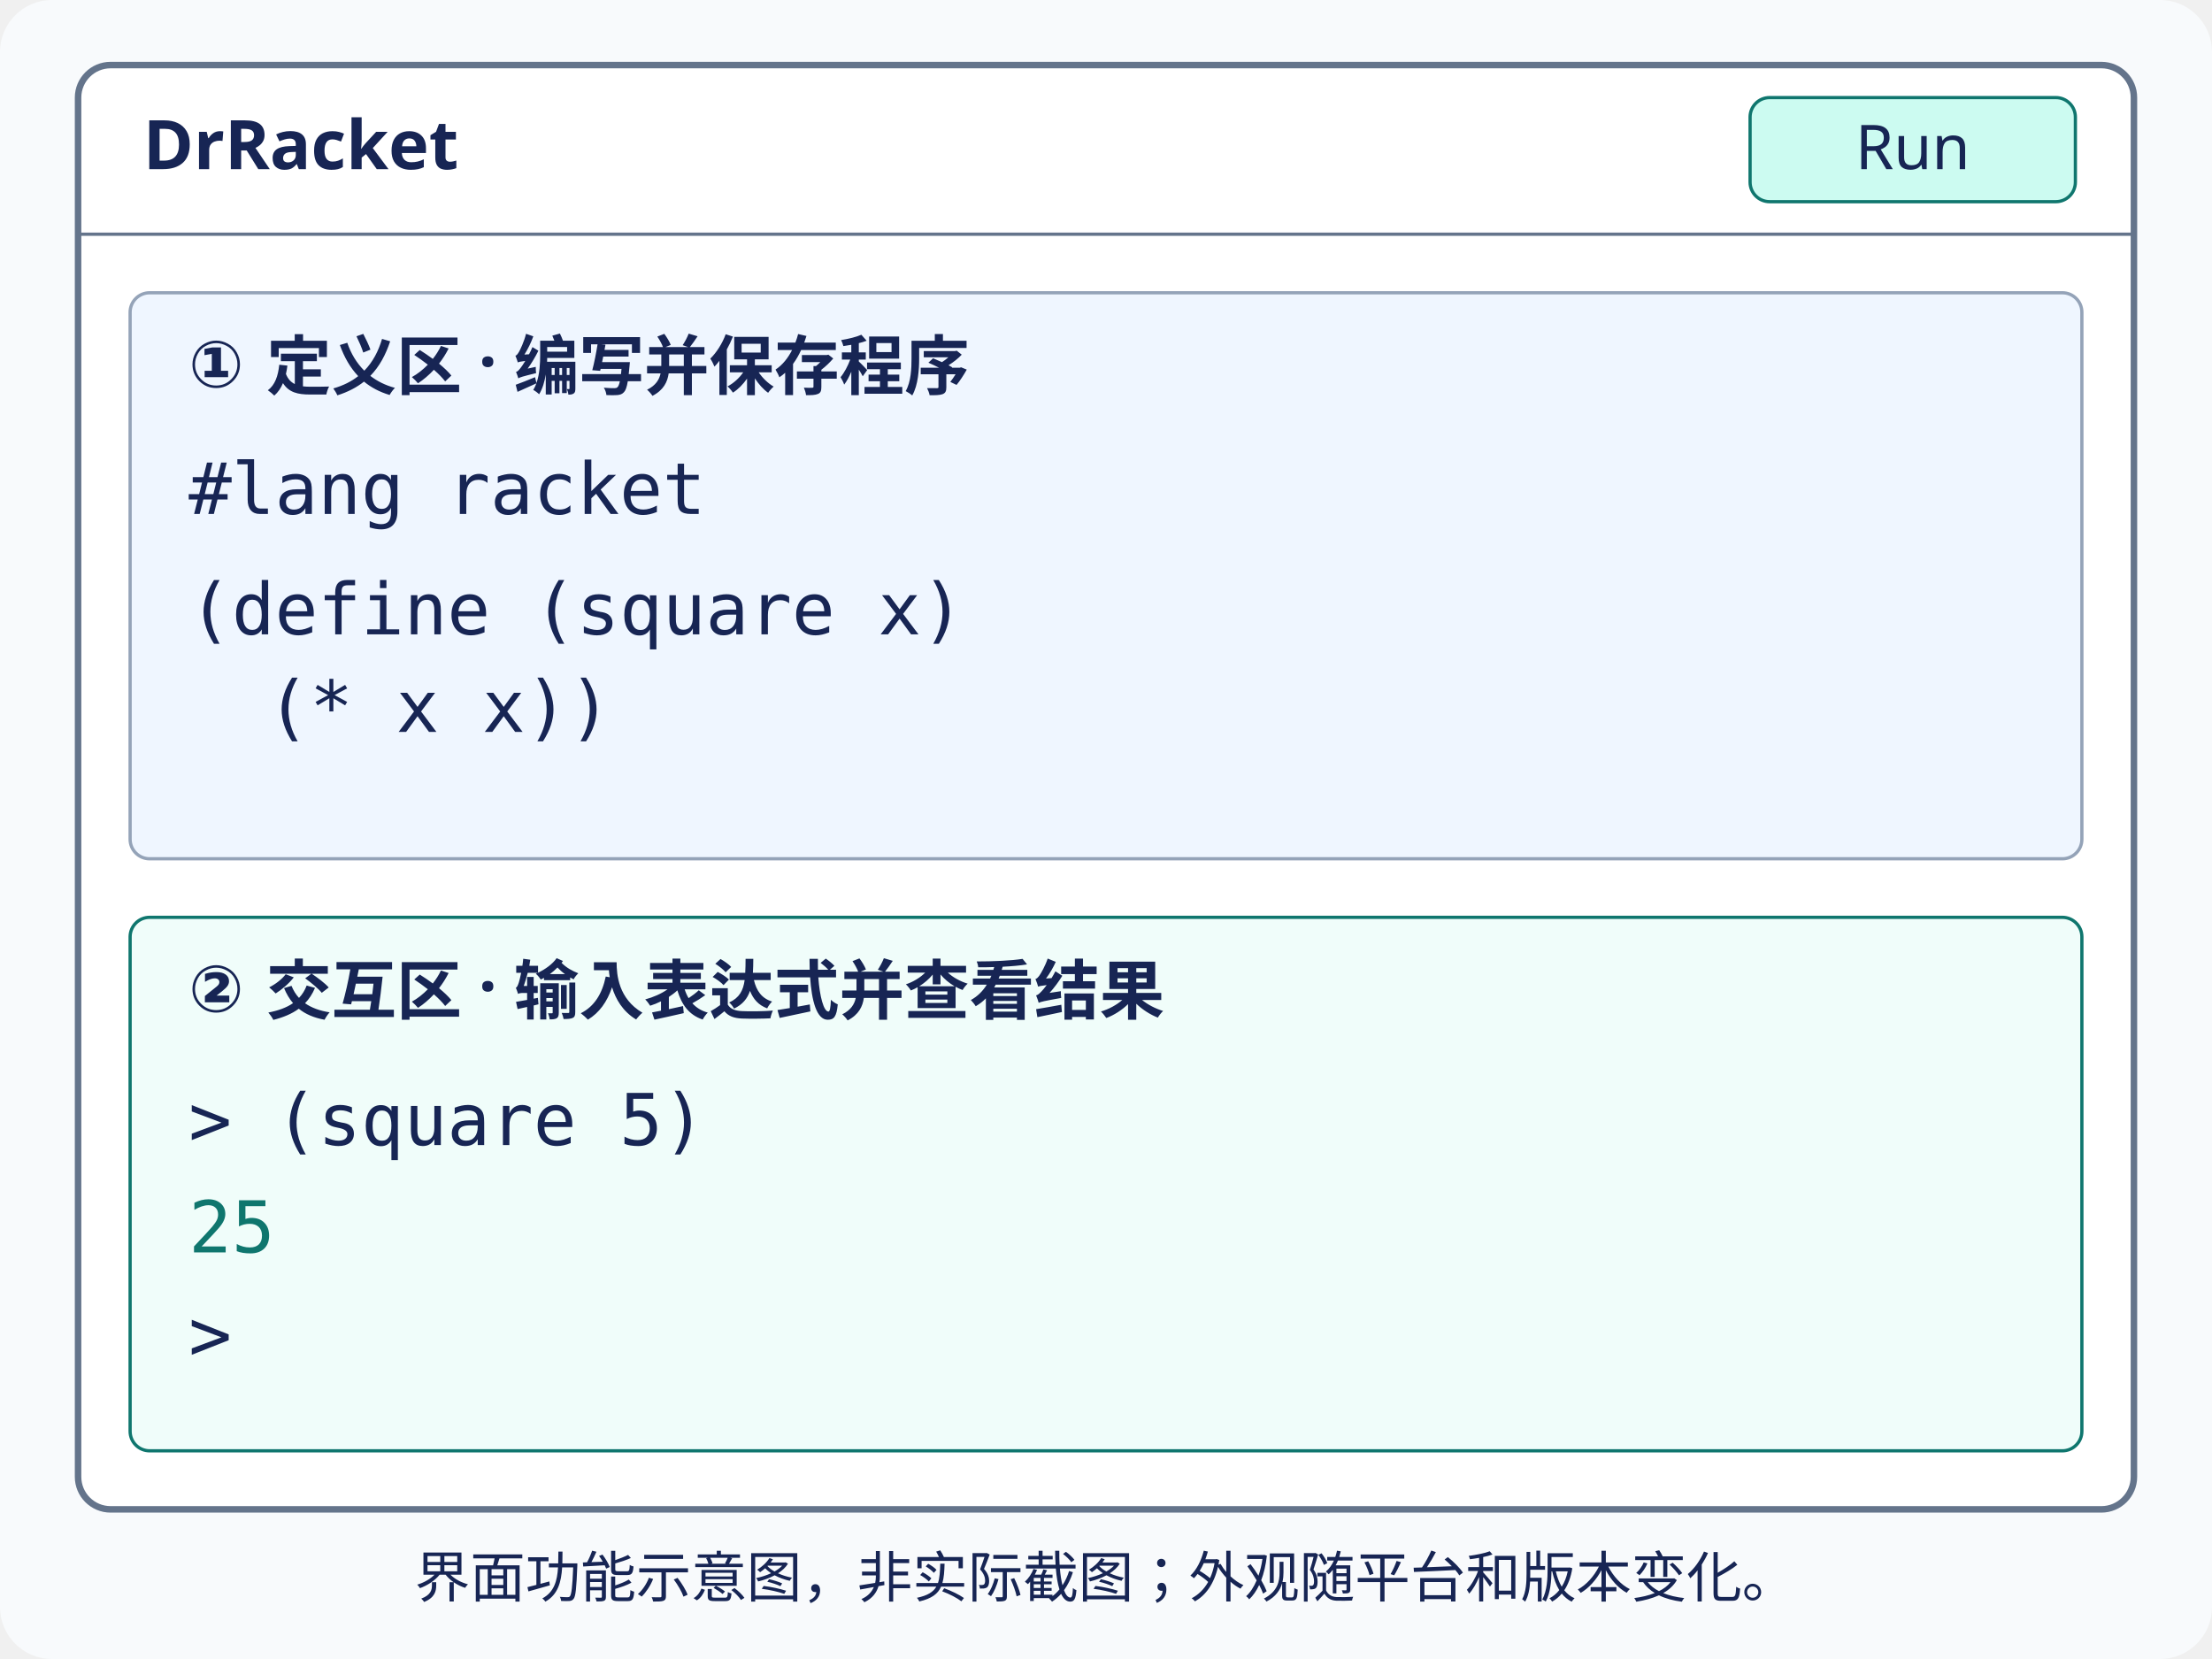
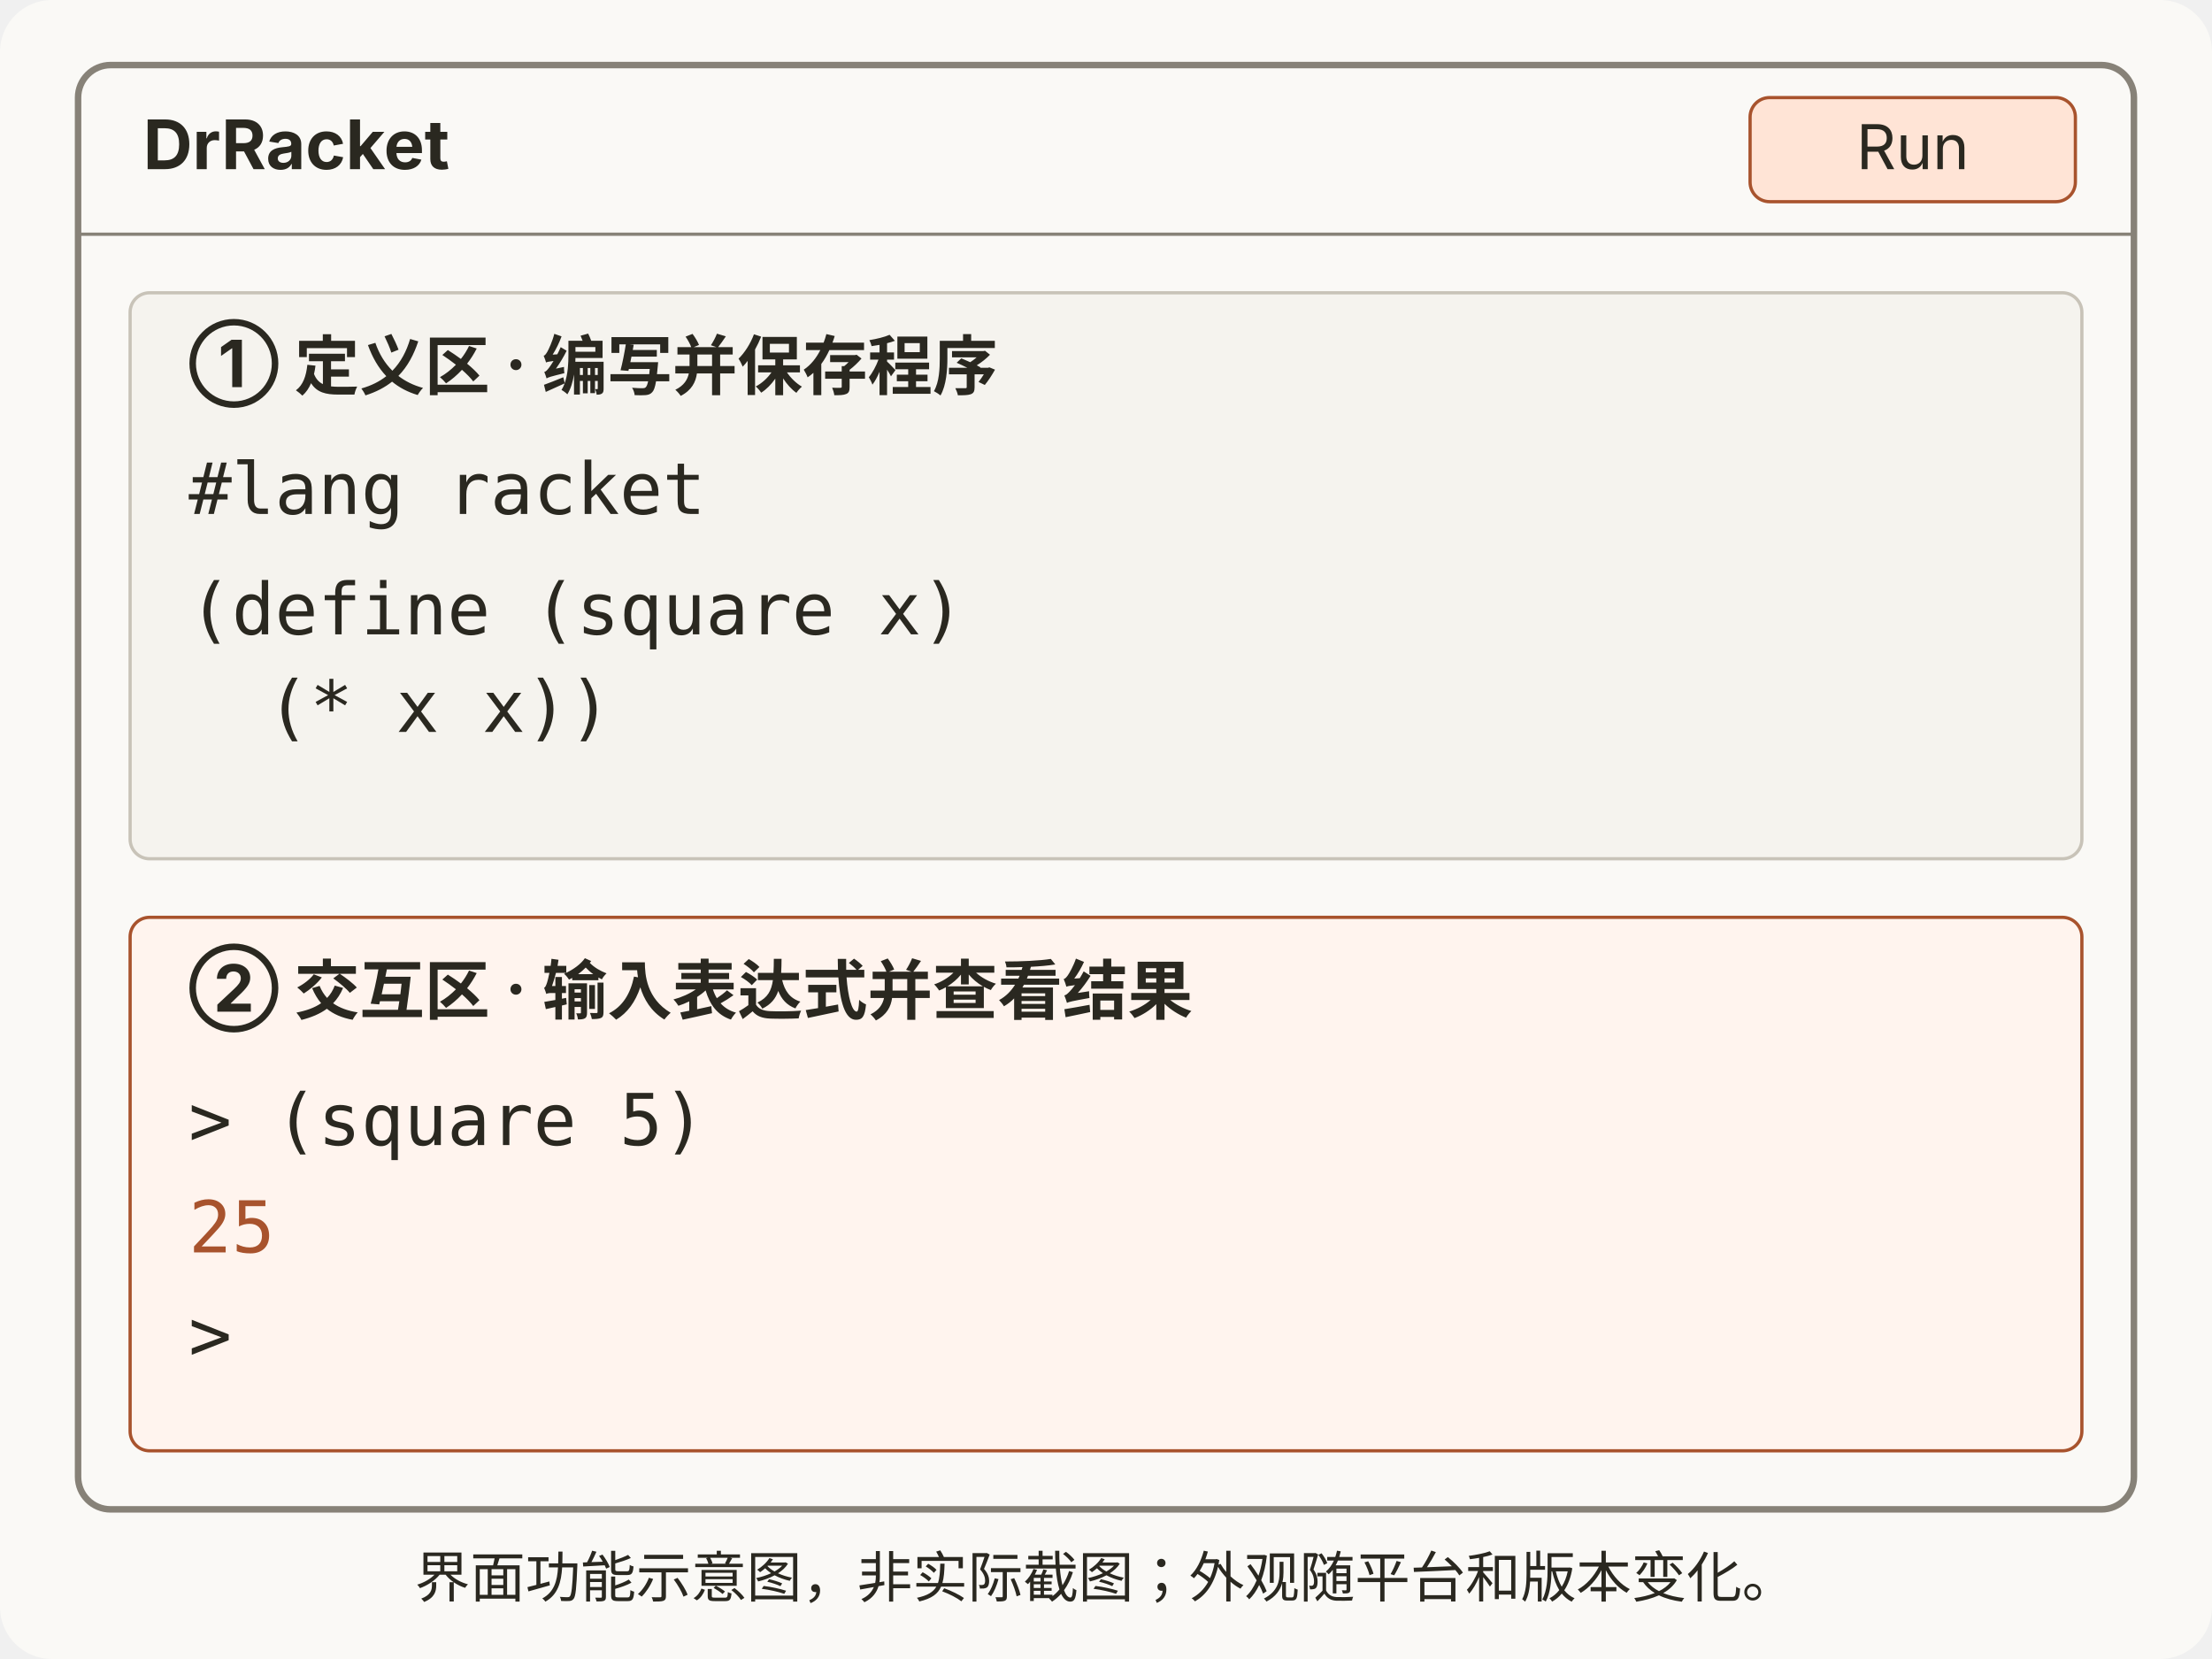
<svg xmlns="http://www.w3.org/2000/svg" viewBox="0 0 680 510" role="img" aria-labelledby="t d">
-   <rect width="680" height="510" rx="16" fill="#f8fafc" />
-   <g font-family="sans-serif" fill="#172554">
-     <rect x="24" y="20" width="632" height="444" rx="10" fill="#fff" stroke="#64748b" stroke-width="2" />
-     <path d="M24 72H656" stroke="#64748b" />
+   <rect width="680" height="510" rx="16" fill="#FAF9F6" />
+   <g font-family="Inter, PingFang SC, Microsoft YaHei, system-ui, sans-serif" fill="#2A2820">
+     <rect x="24" y="20" width="632" height="444" rx="10" fill="#FAF9F6" stroke="#878278" stroke-width="2" />
+     <path d="M24 72H656" stroke="#878278" />
    <text x="44" y="52" font-size="21" font-weight="bold">DrRacket</text>
-     <rect x="538" y="30" width="100" height="32" rx="6" fill="#ccfbf1" stroke="#0f766e" />
+     <rect x="538" y="30" width="100" height="32" rx="6" fill="#FFE4D6" stroke="#A8532D" />
    <text x="588" y="52" text-anchor="middle" font-size="19">Run</text>
-     <rect x="40" y="90" width="600" height="174" rx="6" fill="#eff6ff" stroke="#94a3b8" />
+     <rect x="40" y="90" width="600" height="174" rx="6" fill="#F5F3EE" stroke="#C8C3B8" />
    <text x="58" y="119" font-size="20" font-weight="bold">① 定义区 · 编写并保存程序</text>
-     <g font-family="monospace" font-size="22">
+     <g font-family="JetBrains Mono, Fira Code, Consolas, monospace" font-size="22">
      <text x="58" y="158">#lang racket</text>
      <text x="58" y="195">(define (square x)</text>
      <text x="82" y="225">(* x x))</text>
    </g>
-     <rect x="40" y="282" width="600" height="164" rx="6" fill="#f0fdfa" stroke="#0f766e" />
+     <rect x="40" y="282" width="600" height="164" rx="6" fill="#FFF4EE" stroke="#A8532D" />
    <text x="58" y="311" font-size="20" font-weight="bold">② 交互区 · 输入表达式并查看结果</text>
-     <g font-family="monospace" font-size="22">
+     <g font-family="JetBrains Mono, Fira Code, Consolas, monospace" font-size="22">
      <text x="58" y="352">&gt; (square 5)</text>
-       <text x="58" y="385" fill="#0f766e">25</text>
+       <text x="58" y="385" fill="#A8532D">25</text>
      <text x="58" y="418">&gt; </text>
    </g>
    <text x="340" y="491" font-size="17" text-anchor="middle">界面功能示意图，非实际截图；外观随平台和版本变化。</text>
  </g>
</svg>
